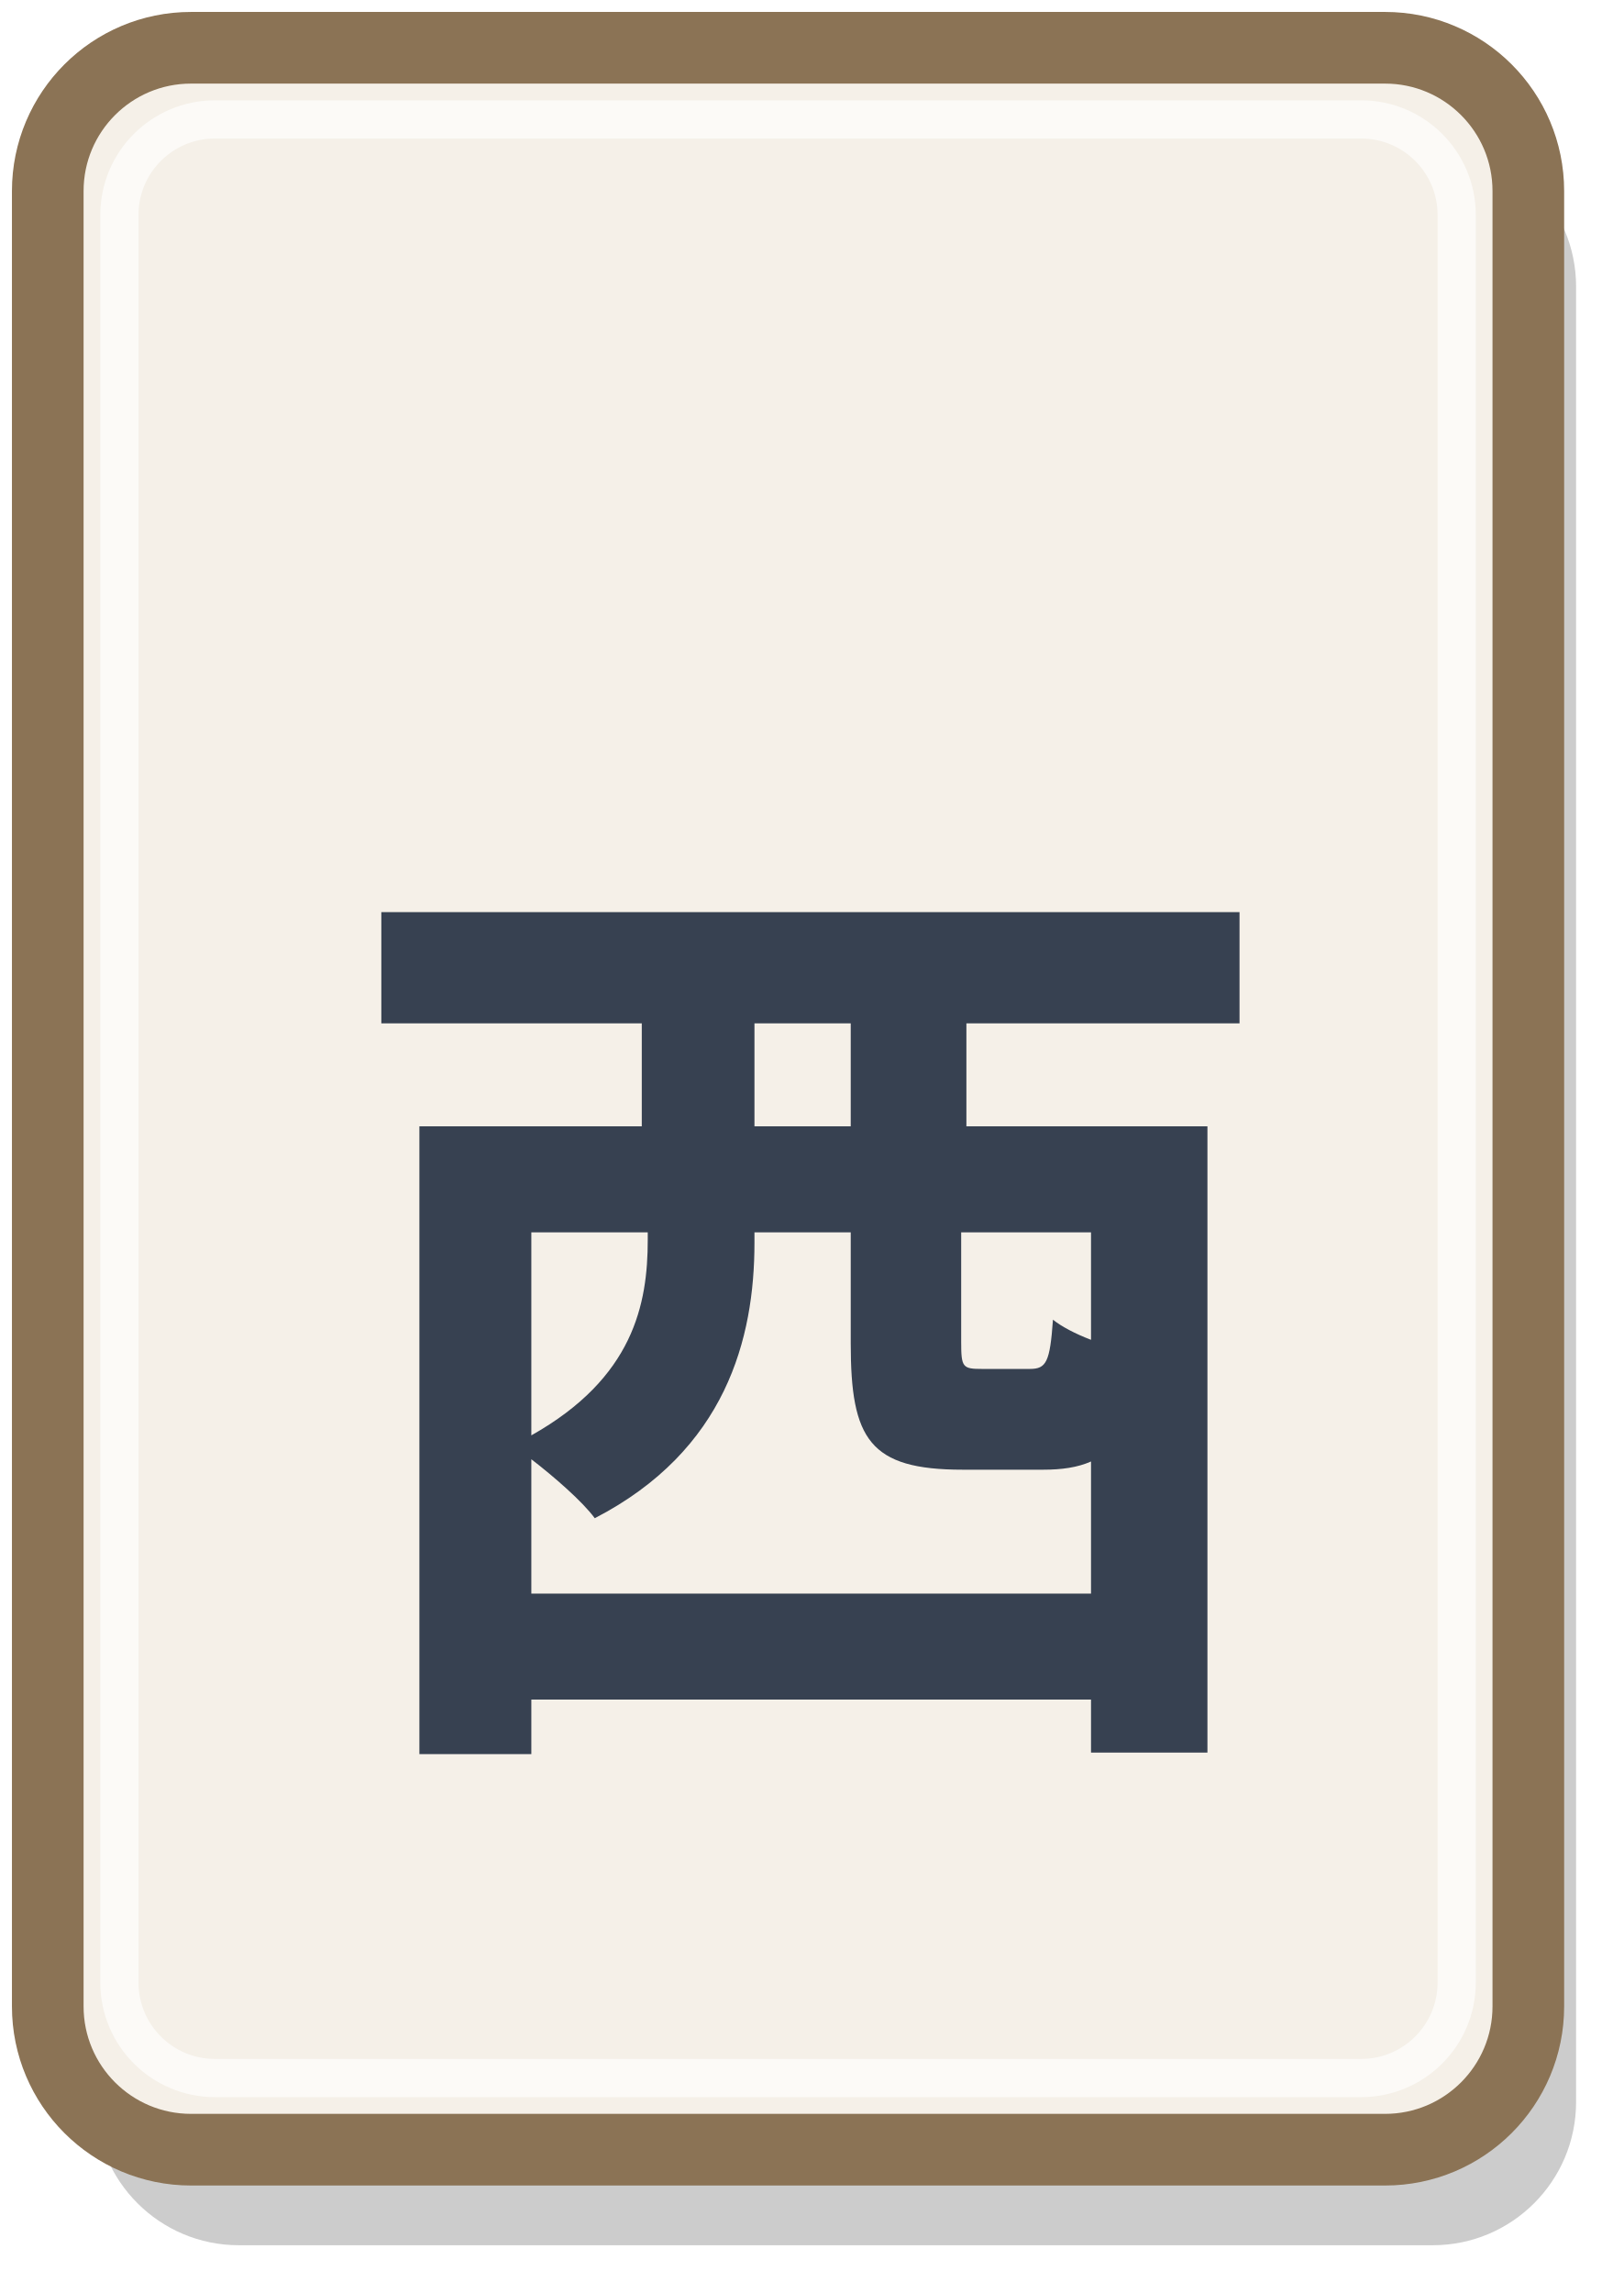
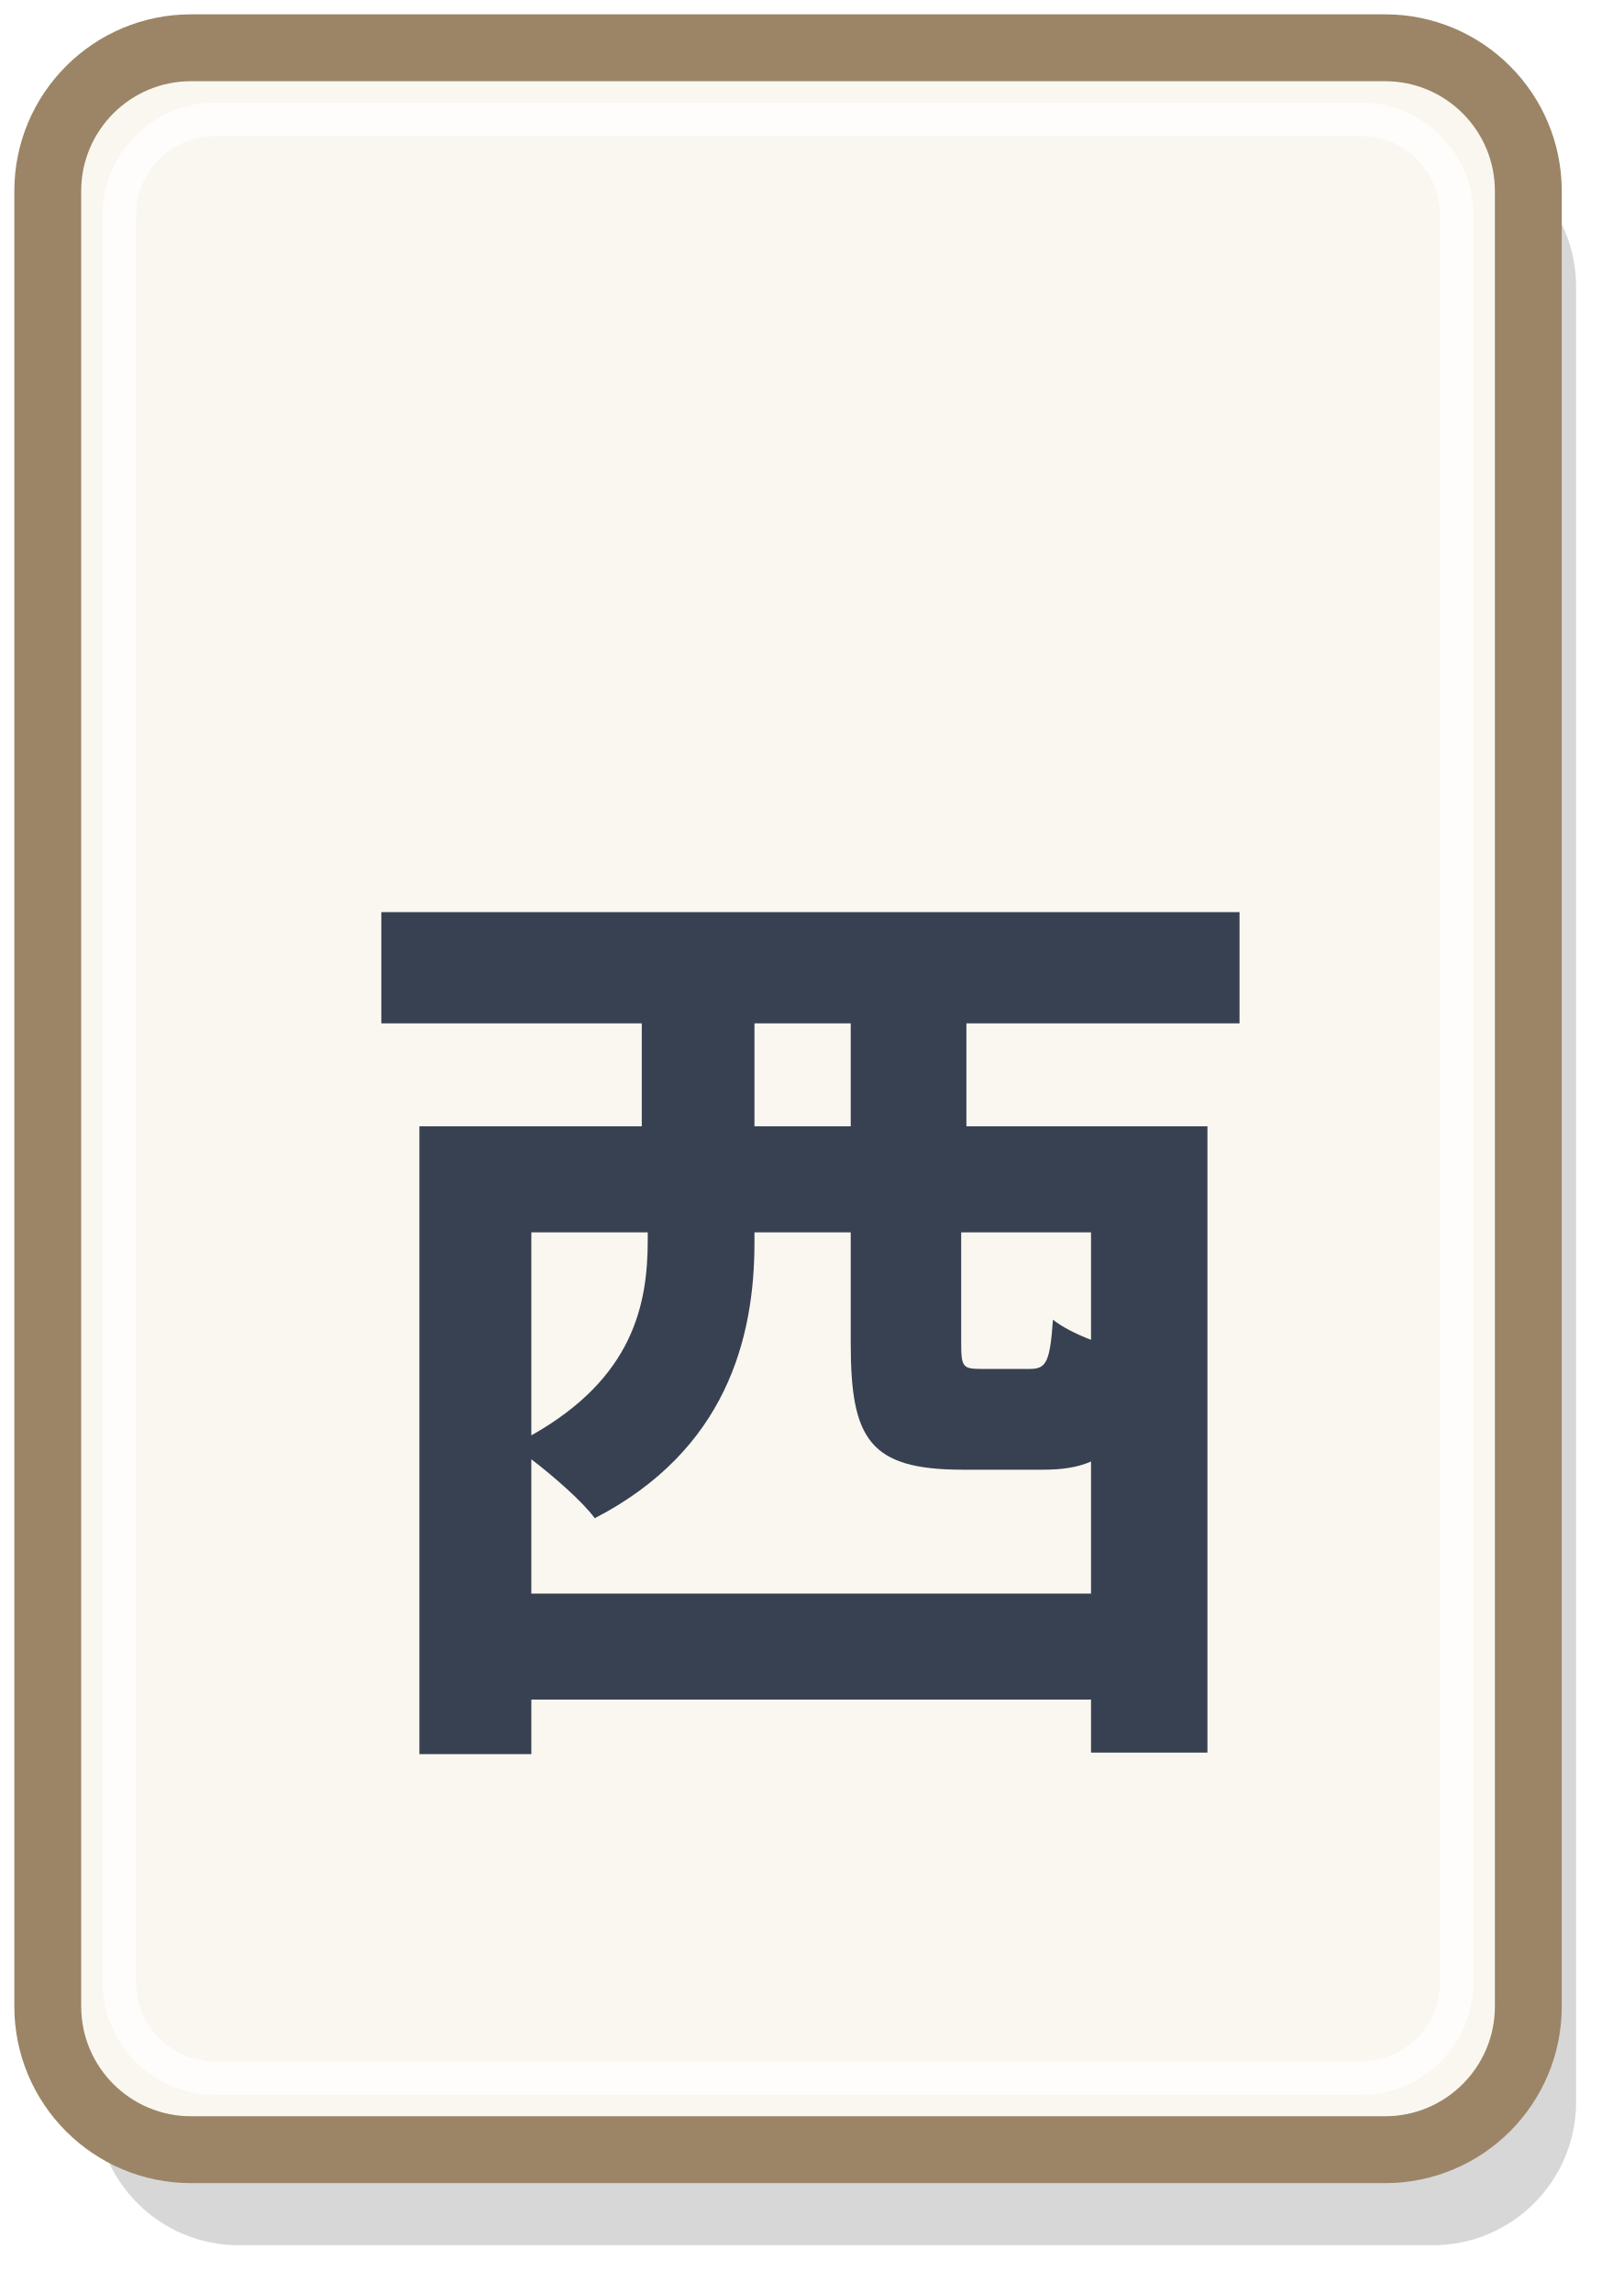
<svg xmlns="http://www.w3.org/2000/svg" viewBox="0 0 34 48">
-   <rect x="2" y="3" width="31" height="44" rx="3" fill="#00000033" />
-   <rect x="1" y="1" width="31" height="44" rx="3" fill="#f5f0e8" stroke="#8b7355" stroke-width="1.5" />
-   <rect x="2.5" y="2.5" width="28" height="41" rx="2" fill="none" stroke="rgba(255,255,255,0.65)" stroke-width="0.8" />
+   <rect x="2" y="3" width="31" height="44" rx="3" fill="#00000028" />
+   <rect x="1" y="1" width="31" height="44" rx="3" fill="#faf7f0" stroke="#9b8566" stroke-width="1.4" />
+   <rect x="2.5" y="2.5" width="28" height="41" rx="2" fill="none" stroke="rgba(255,255,255,0.7)" stroke-width="0.7" />
  <text x="17" y="28" text-anchor="middle" dominant-baseline="middle" font-family="'Noto Serif SC','Source Han Serif CK','HiraMinProN-W6','MS Mincho',serif" font-size="20" font-weight="900" fill="#374151">西</text>
</svg>
